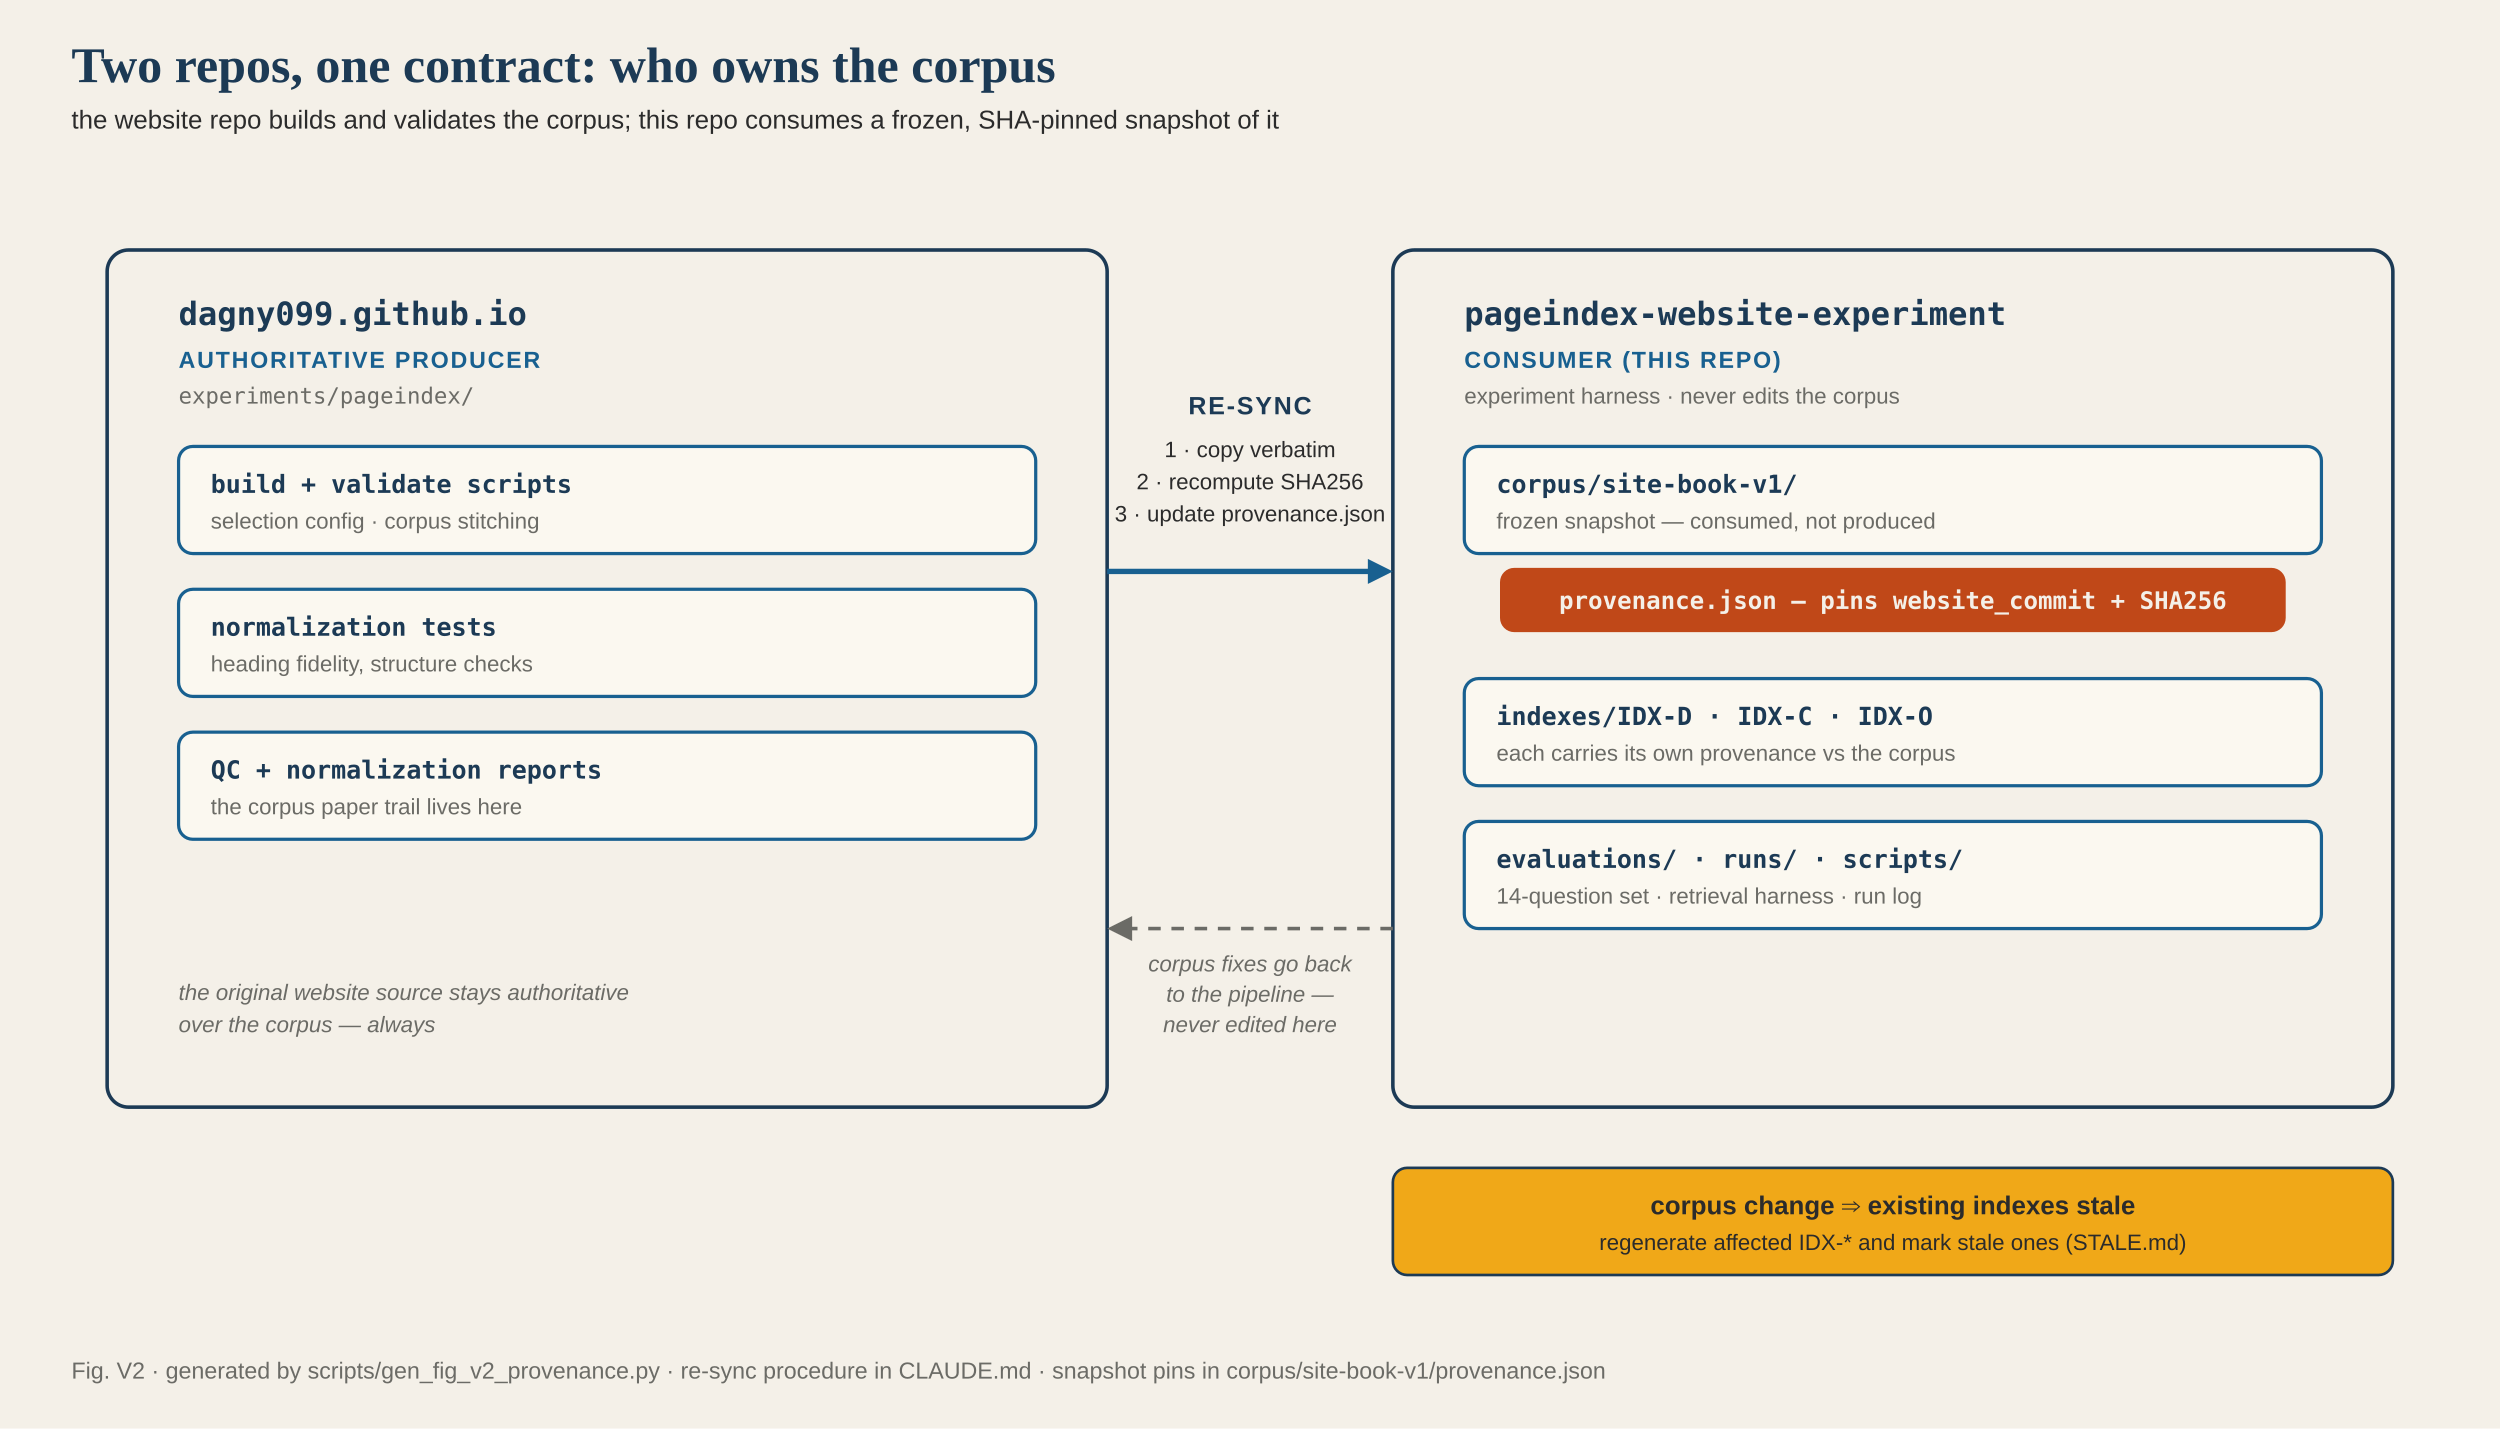
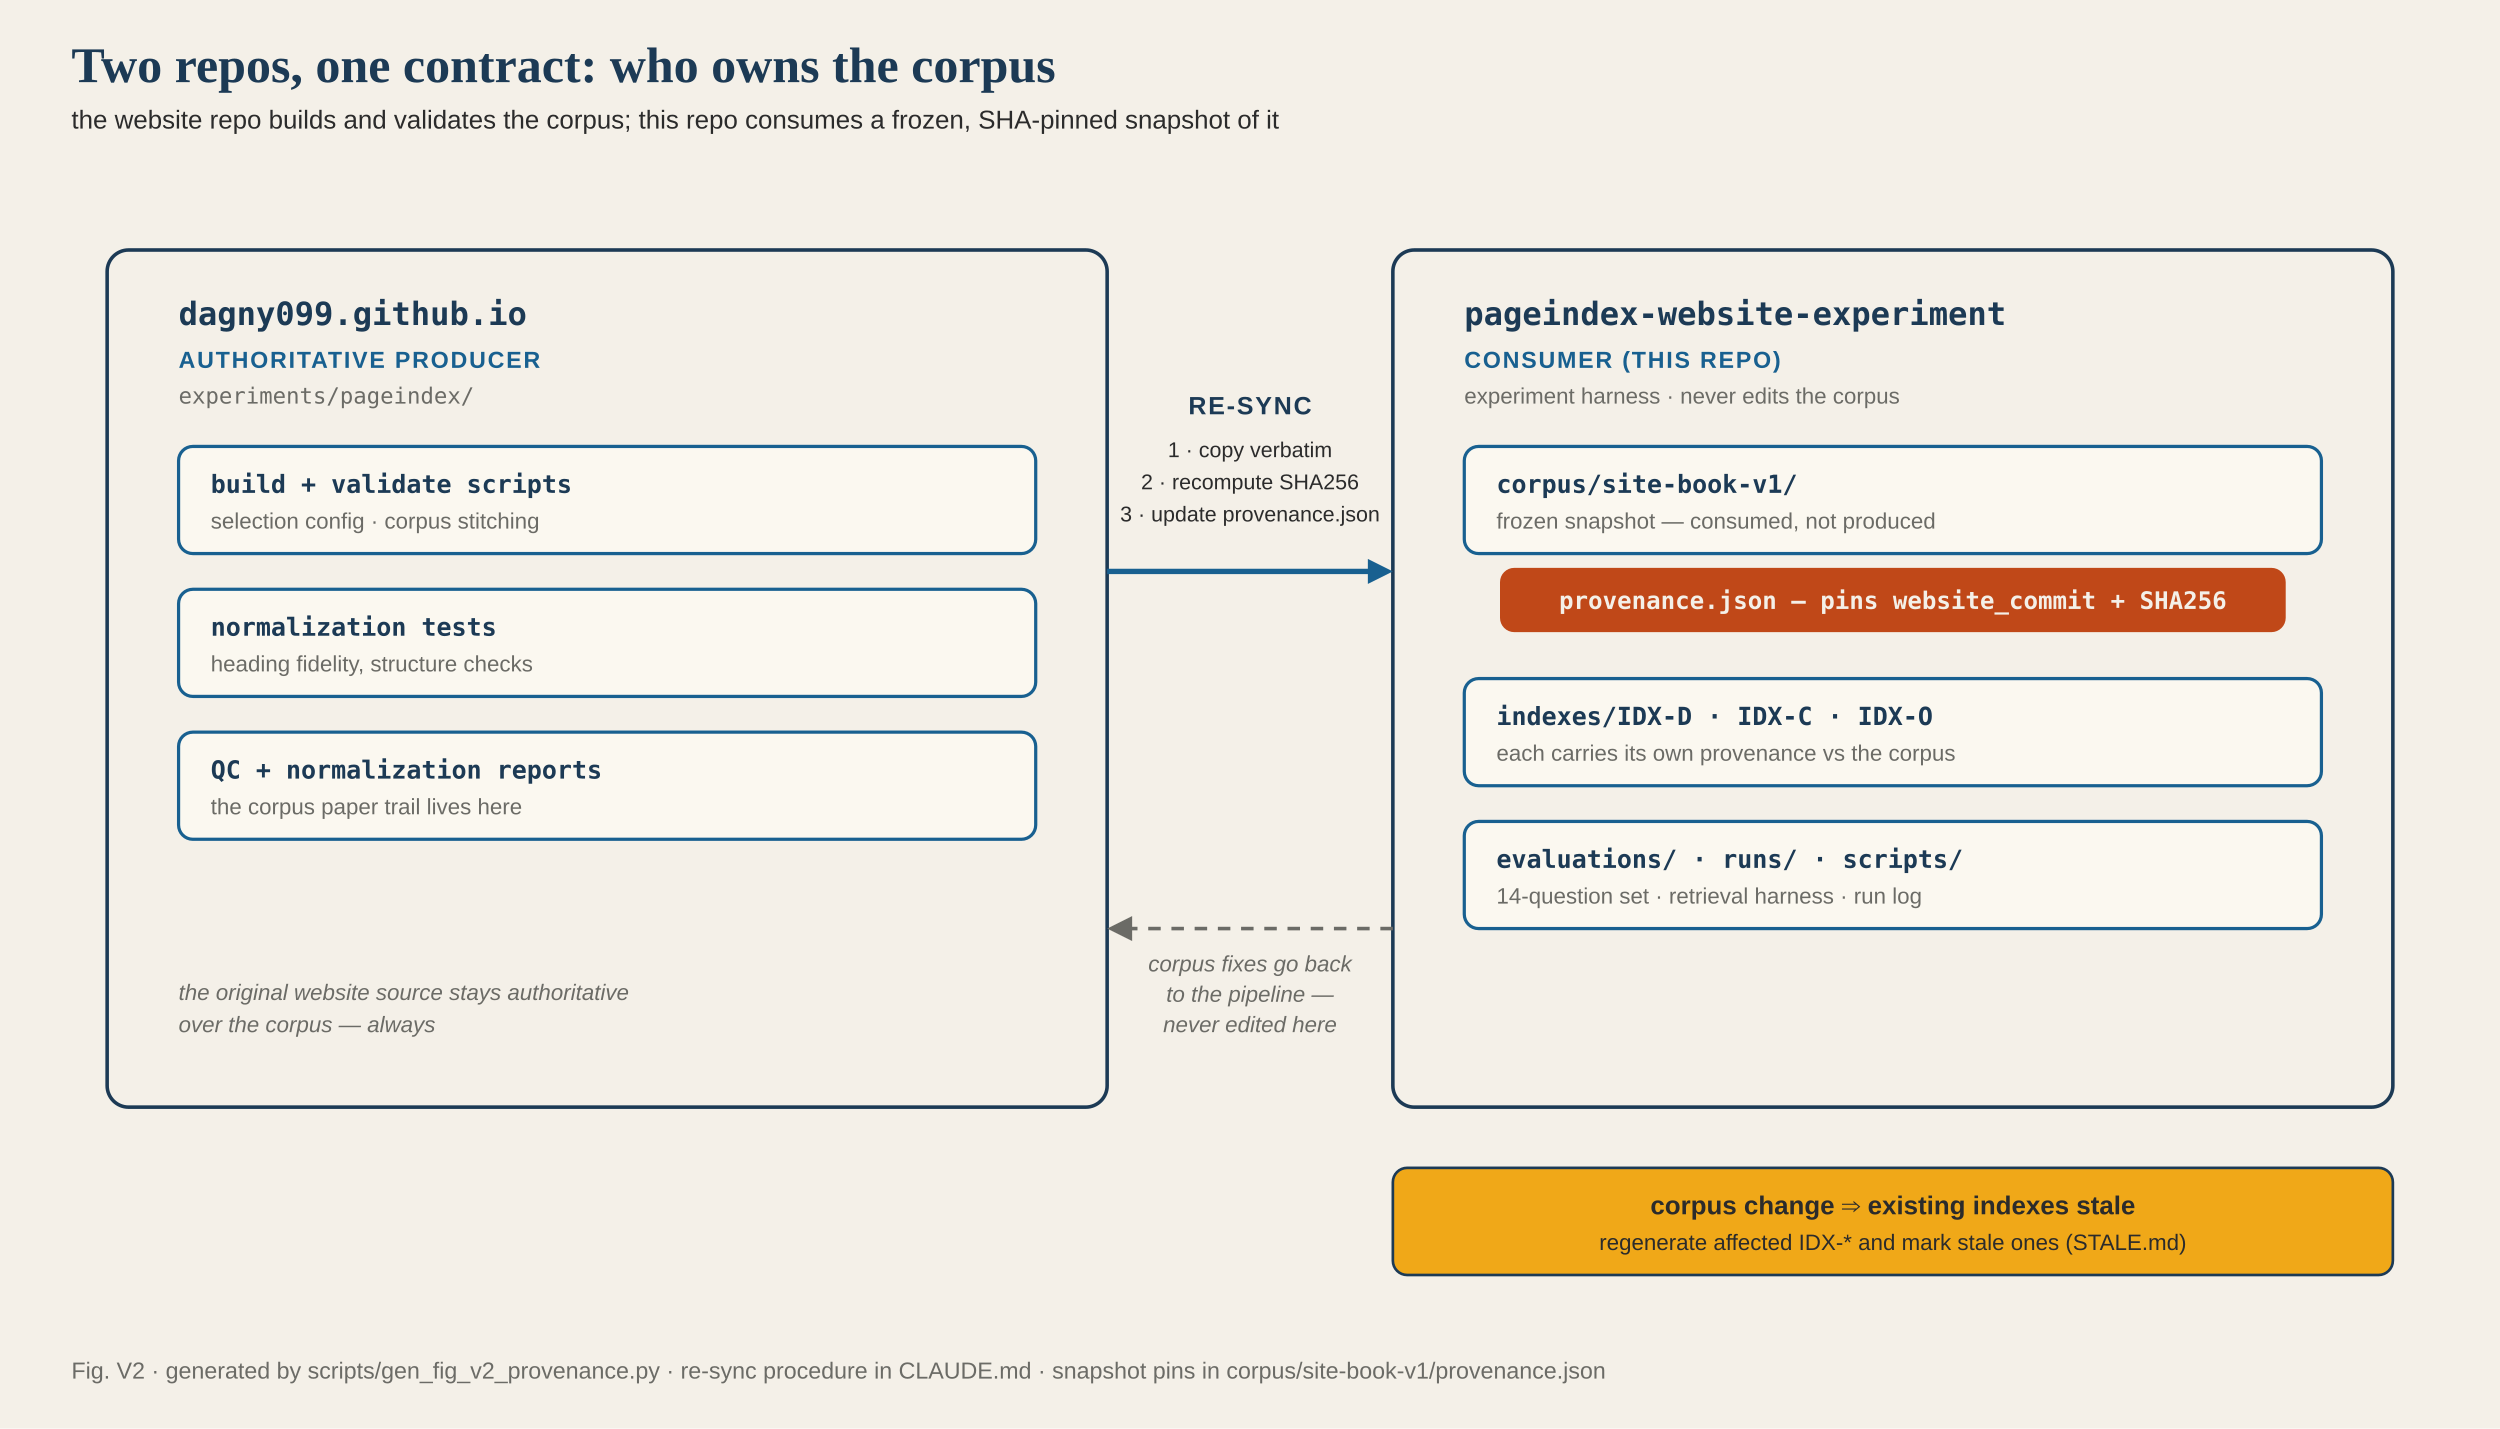
<svg xmlns="http://www.w3.org/2000/svg" width="1400" height="800" viewBox="0 0 1400 800" font-family="'Hanken Grotesk', 'Public Sans', 'Helvetica Neue', Arial, sans-serif">
  <rect width="1400" height="800" fill="#F4F0E8" />
  <text x="40" y="46" font-family="Fraunces, Georgia, 'Times New Roman', serif" font-size="28" font-weight="600" fill="#1C3A55">Two repos, one contract: who owns the corpus</text>
  <text x="40" y="72" font-size="14.5" fill="#2B2B2B">the website repo builds and validates the corpus; this repo consumes a frozen, SHA-pinned snapshot of it</text>
  <rect x="60" y="140" width="560" height="480" rx="12" fill="none" stroke="#1C3A55" stroke-width="2" />
  <text x="100" y="182" font-family="'SF Mono', Menlo, Consolas, monospace" font-size="18" font-weight="600" fill="#1C3A55">dagny099.github.io</text>
  <text x="100" y="206" font-size="13" letter-spacing="1" font-weight="600" fill="#186090">AUTHORITATIVE PRODUCER</text>
  <text x="100" y="226" font-size="12.5" font-family="'SF Mono', Menlo, Consolas, monospace" fill="#6B6B66">experiments/pageindex/</text>
  <rect x="100" y="250" width="480" height="60" rx="8" fill="#FBF8F0" stroke="#186090" stroke-width="1.8" />
  <text x="118" y="276" font-family="'SF Mono', Menlo, Consolas, monospace" font-size="14" font-weight="600" fill="#1C3A55">build + validate scripts</text>
  <text x="118" y="296" font-size="12.5" fill="#6B6B66">selection config · corpus stitching</text>
  <rect x="100" y="330" width="480" height="60" rx="8" fill="#FBF8F0" stroke="#186090" stroke-width="1.8" />
  <text x="118" y="356" font-family="'SF Mono', Menlo, Consolas, monospace" font-size="14" font-weight="600" fill="#1C3A55">normalization tests</text>
  <text x="118" y="376" font-size="12.5" fill="#6B6B66">heading fidelity, structure checks</text>
  <rect x="100" y="410" width="480" height="60" rx="8" fill="#FBF8F0" stroke="#186090" stroke-width="1.8" />
  <text x="118" y="436" font-family="'SF Mono', Menlo, Consolas, monospace" font-size="14" font-weight="600" fill="#1C3A55">QC + normalization reports</text>
  <text x="118" y="456" font-size="12.5" fill="#6B6B66">the corpus paper trail lives here</text>
  <text x="100" y="560" font-size="12.5" fill="#6B6B66" font-style="italic">the original website source stays authoritative</text>
  <text x="100" y="578" font-size="12.5" fill="#6B6B66" font-style="italic">over the corpus — always</text>
  <rect x="780" y="140" width="560" height="480" rx="12" fill="none" stroke="#1C3A55" stroke-width="2" />
  <text x="820" y="182" font-family="'SF Mono', Menlo, Consolas, monospace" font-size="18" font-weight="600" fill="#1C3A55">pageindex-website-experiment</text>
  <text x="820" y="206" font-size="13" letter-spacing="1" font-weight="600" fill="#186090">CONSUMER (THIS REPO)</text>
  <text x="820" y="226" font-size="12.5" fill="#6B6B66">experiment harness · never edits the corpus</text>
  <rect x="820" y="250" width="480" height="60" rx="8" fill="#FBF8F0" stroke="#186090" stroke-width="1.8" />
  <text x="838" y="276" font-family="'SF Mono', Menlo, Consolas, monospace" font-size="14" font-weight="600" fill="#1C3A55">corpus/site-book-v1/</text>
  <text x="838" y="296" font-size="12.5" fill="#6B6B66">frozen snapshot — consumed, not produced</text>
  <rect x="840" y="318" width="440" height="36" rx="8" fill="#C04818" />
  <text x="1060.0" y="341" text-anchor="middle" font-family="'SF Mono', Menlo, Consolas, monospace" font-size="13.5" font-weight="600" fill="#F4F0E8">provenance.json — pins website_commit + SHA256</text>
  <rect x="820" y="380" width="480" height="60" rx="8" fill="#FBF8F0" stroke="#186090" stroke-width="1.8" />
  <text x="838" y="406" font-family="'SF Mono', Menlo, Consolas, monospace" font-size="14" font-weight="600" fill="#1C3A55">indexes/IDX-D · IDX-C · IDX-O</text>
  <text x="838" y="426" font-size="12.5" fill="#6B6B66">each carries its own provenance vs the corpus</text>
  <rect x="820" y="460" width="480" height="60" rx="8" fill="#FBF8F0" stroke="#186090" stroke-width="1.8" />
  <text x="838" y="486" font-family="'SF Mono', Menlo, Consolas, monospace" font-size="14" font-weight="600" fill="#1C3A55">evaluations/ · runs/ · scripts/</text>
  <text x="838" y="506" font-size="12.5" fill="#6B6B66">14-question set · retrieval harness · run log</text>
  <text x="700.0" y="232" text-anchor="middle" font-size="14" font-weight="600" letter-spacing="1" fill="#1C3A55">RE-SYNC</text>
-   <text x="700.0" y="256" text-anchor="middle" font-size="12.5" fill="#2B2B2B">1 · copy verbatim</text>
-   <text x="700.0" y="274" text-anchor="middle" font-size="12.5" fill="#2B2B2B">2 · recompute SHA256</text>
-   <text x="700.0" y="292" text-anchor="middle" font-size="12.5" fill="#2B2B2B">3 · update provenance.json</text>
+   <text x="700.0" y="256" text-anchor="middle" font-size="12" fill="#2B2B2B">1 · copy verbatim</text>
+   <text x="700.0" y="274" text-anchor="middle" font-size="12" fill="#2B2B2B">2 · recompute SHA256</text>
+   <text x="700.0" y="292" text-anchor="middle" font-size="12" fill="#2B2B2B">3 · update provenance.json</text>
  <line x1="620" y1="320" x2="768" y2="320" stroke="#186090" stroke-width="3" />
  <polygon points="780,320 766,313 766,327" fill="#186090" />
  <line x1="780" y1="520" x2="632" y2="520" stroke="#6B6B66" stroke-width="2" stroke-dasharray="7 6" />
  <polygon points="620,520 634,513 634,527" fill="#6B6B66" />
  <text x="700.0" y="544" text-anchor="middle" font-size="12.5" font-style="italic" fill="#6B6B66">corpus fixes go back</text>
  <text x="700.0" y="561" text-anchor="middle" font-size="12.5" font-style="italic" fill="#6B6B66">to the pipeline —</text>
  <text x="700.0" y="578" text-anchor="middle" font-size="12.5" font-style="italic" fill="#6B6B66">never edited here</text>
  <rect x="780" y="654" width="560" height="60" rx="8" fill="#F0A818" stroke="#1C3A55" stroke-width="1.5" />
  <text x="1060.0" y="680" text-anchor="middle" font-size="14.5" font-weight="600" fill="#2B2B2B">corpus change ⇒ existing indexes stale</text>
  <text x="1060.0" y="700" text-anchor="middle" font-size="12.5" fill="#2B2B2B">regenerate affected IDX-* and mark stale ones (STALE.md)</text>
  <text x="40" y="772" font-size="13" fill="#6B6B66">Fig. V2 · generated by scripts/gen_fig_v2_provenance.py · re-sync procedure in CLAUDE.md · snapshot pins in corpus/site-book-v1/provenance.json</text>
</svg>
